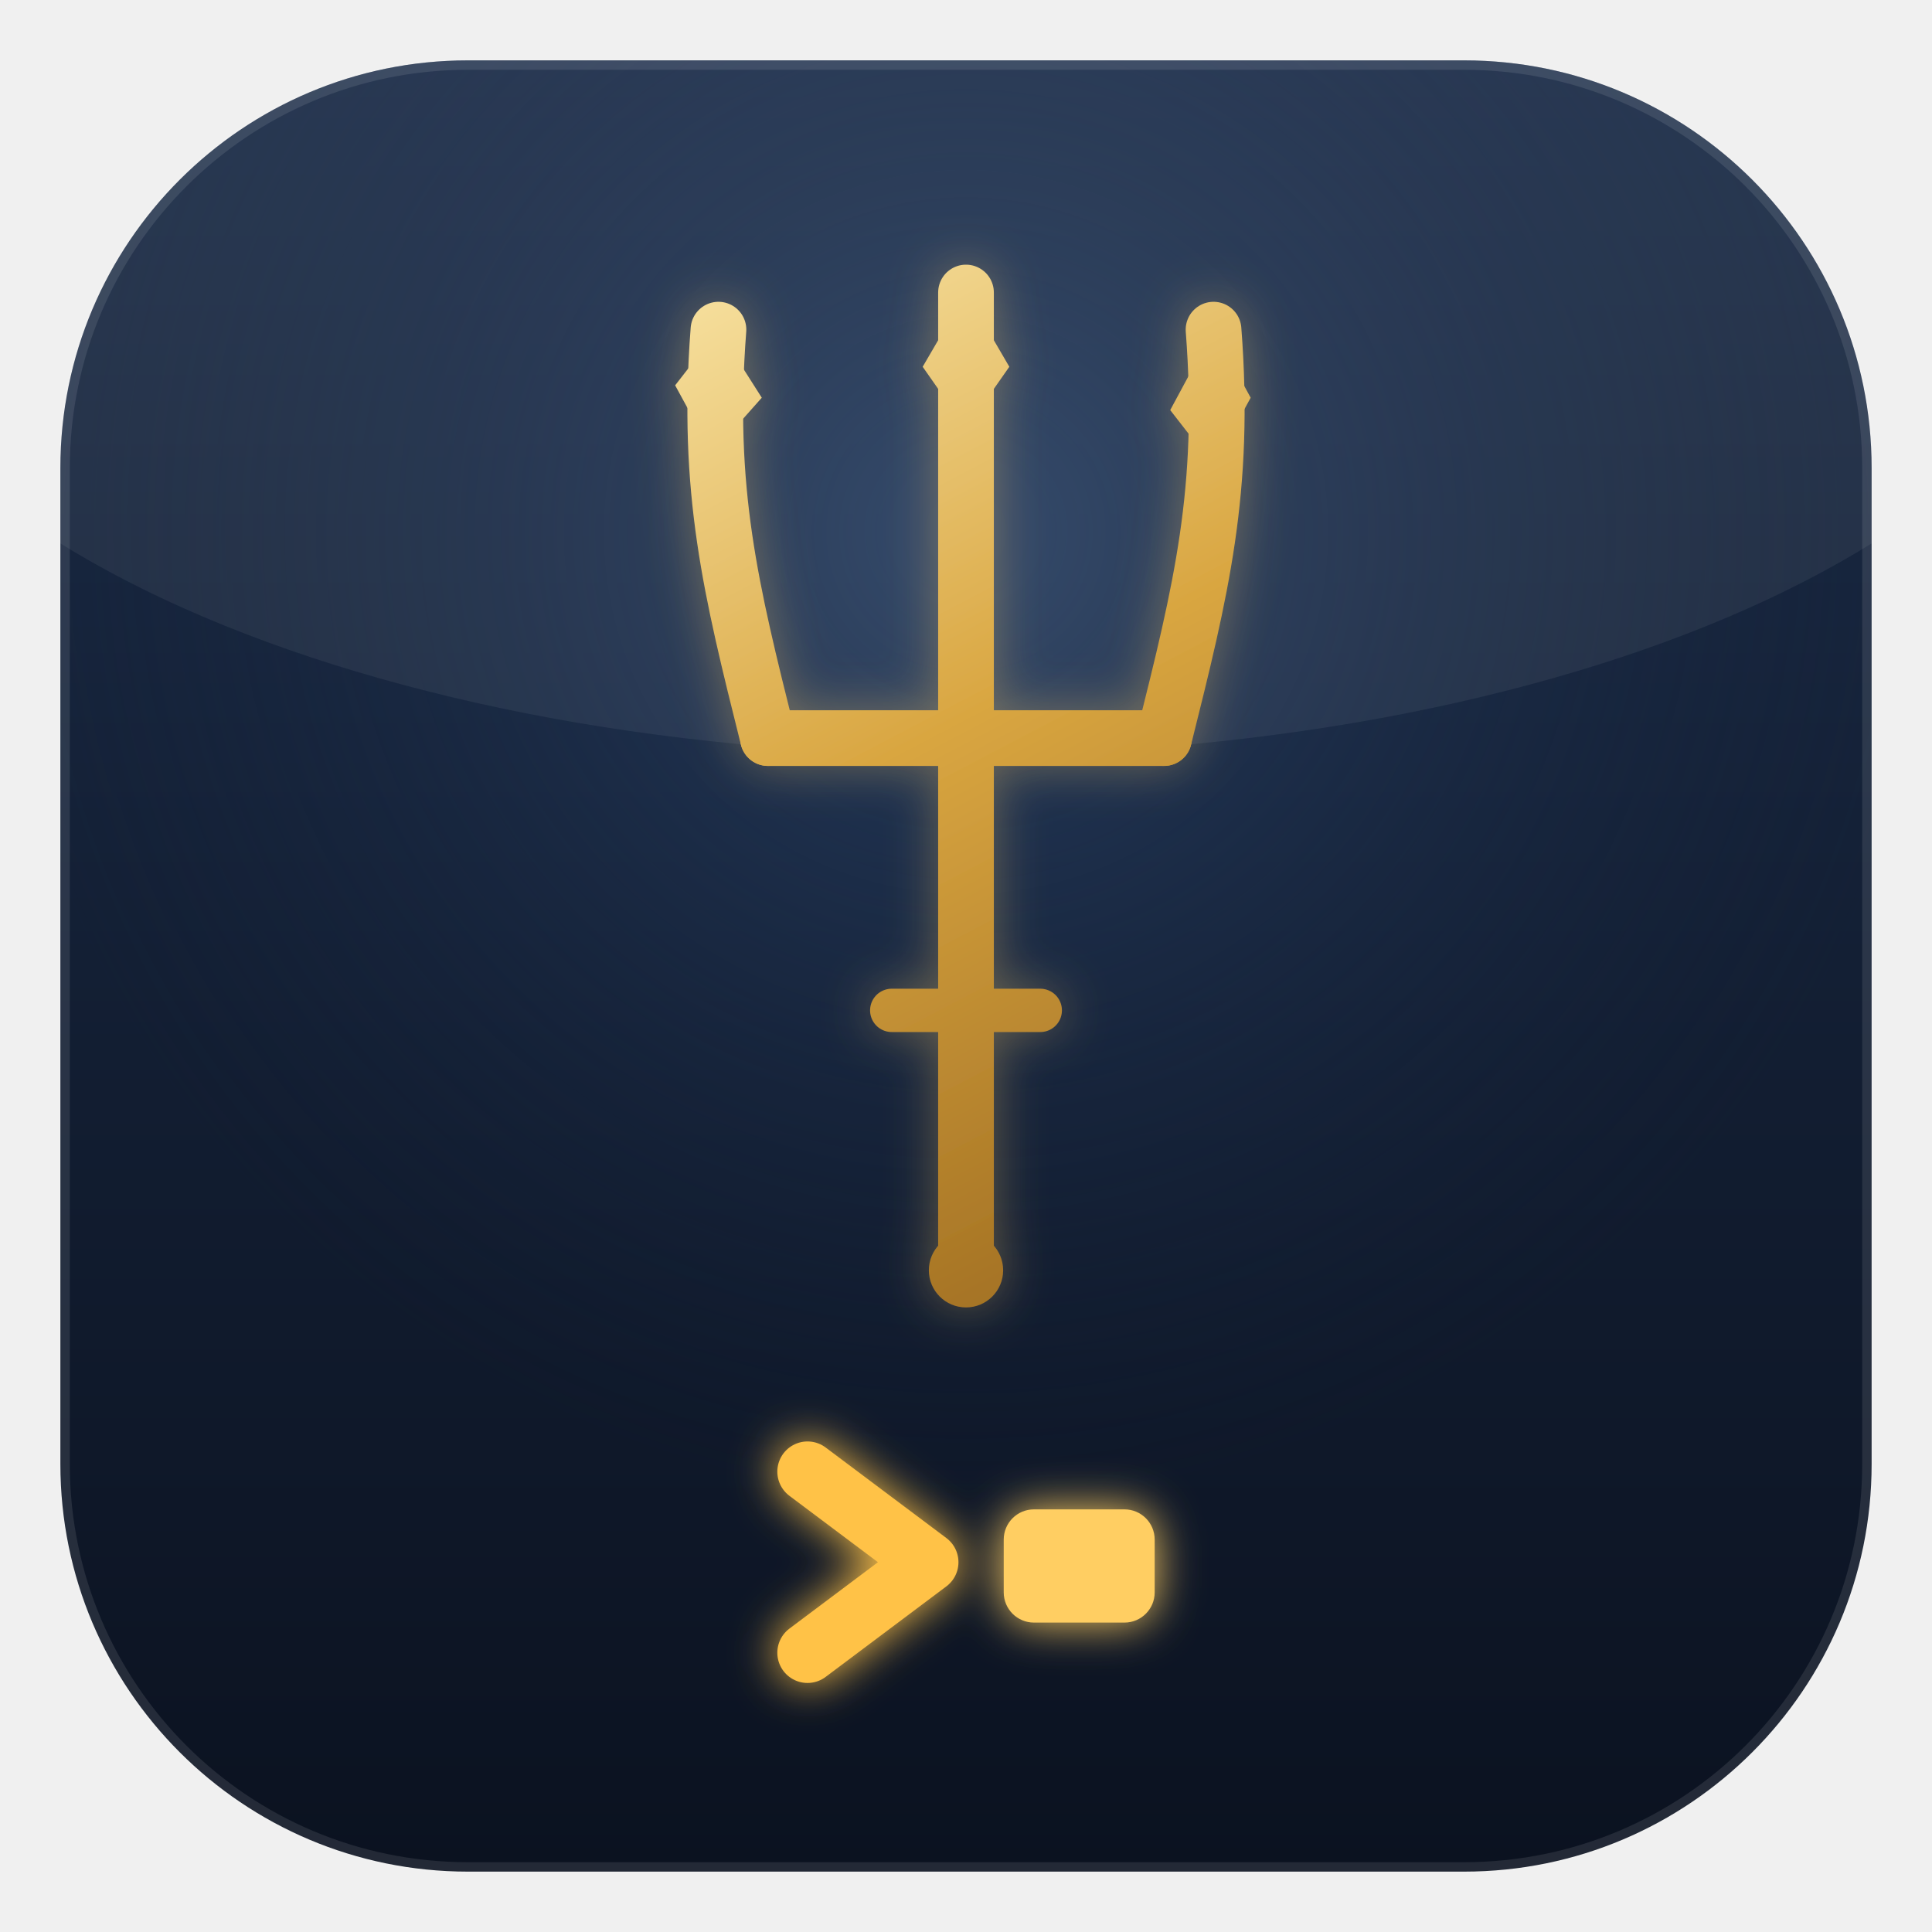
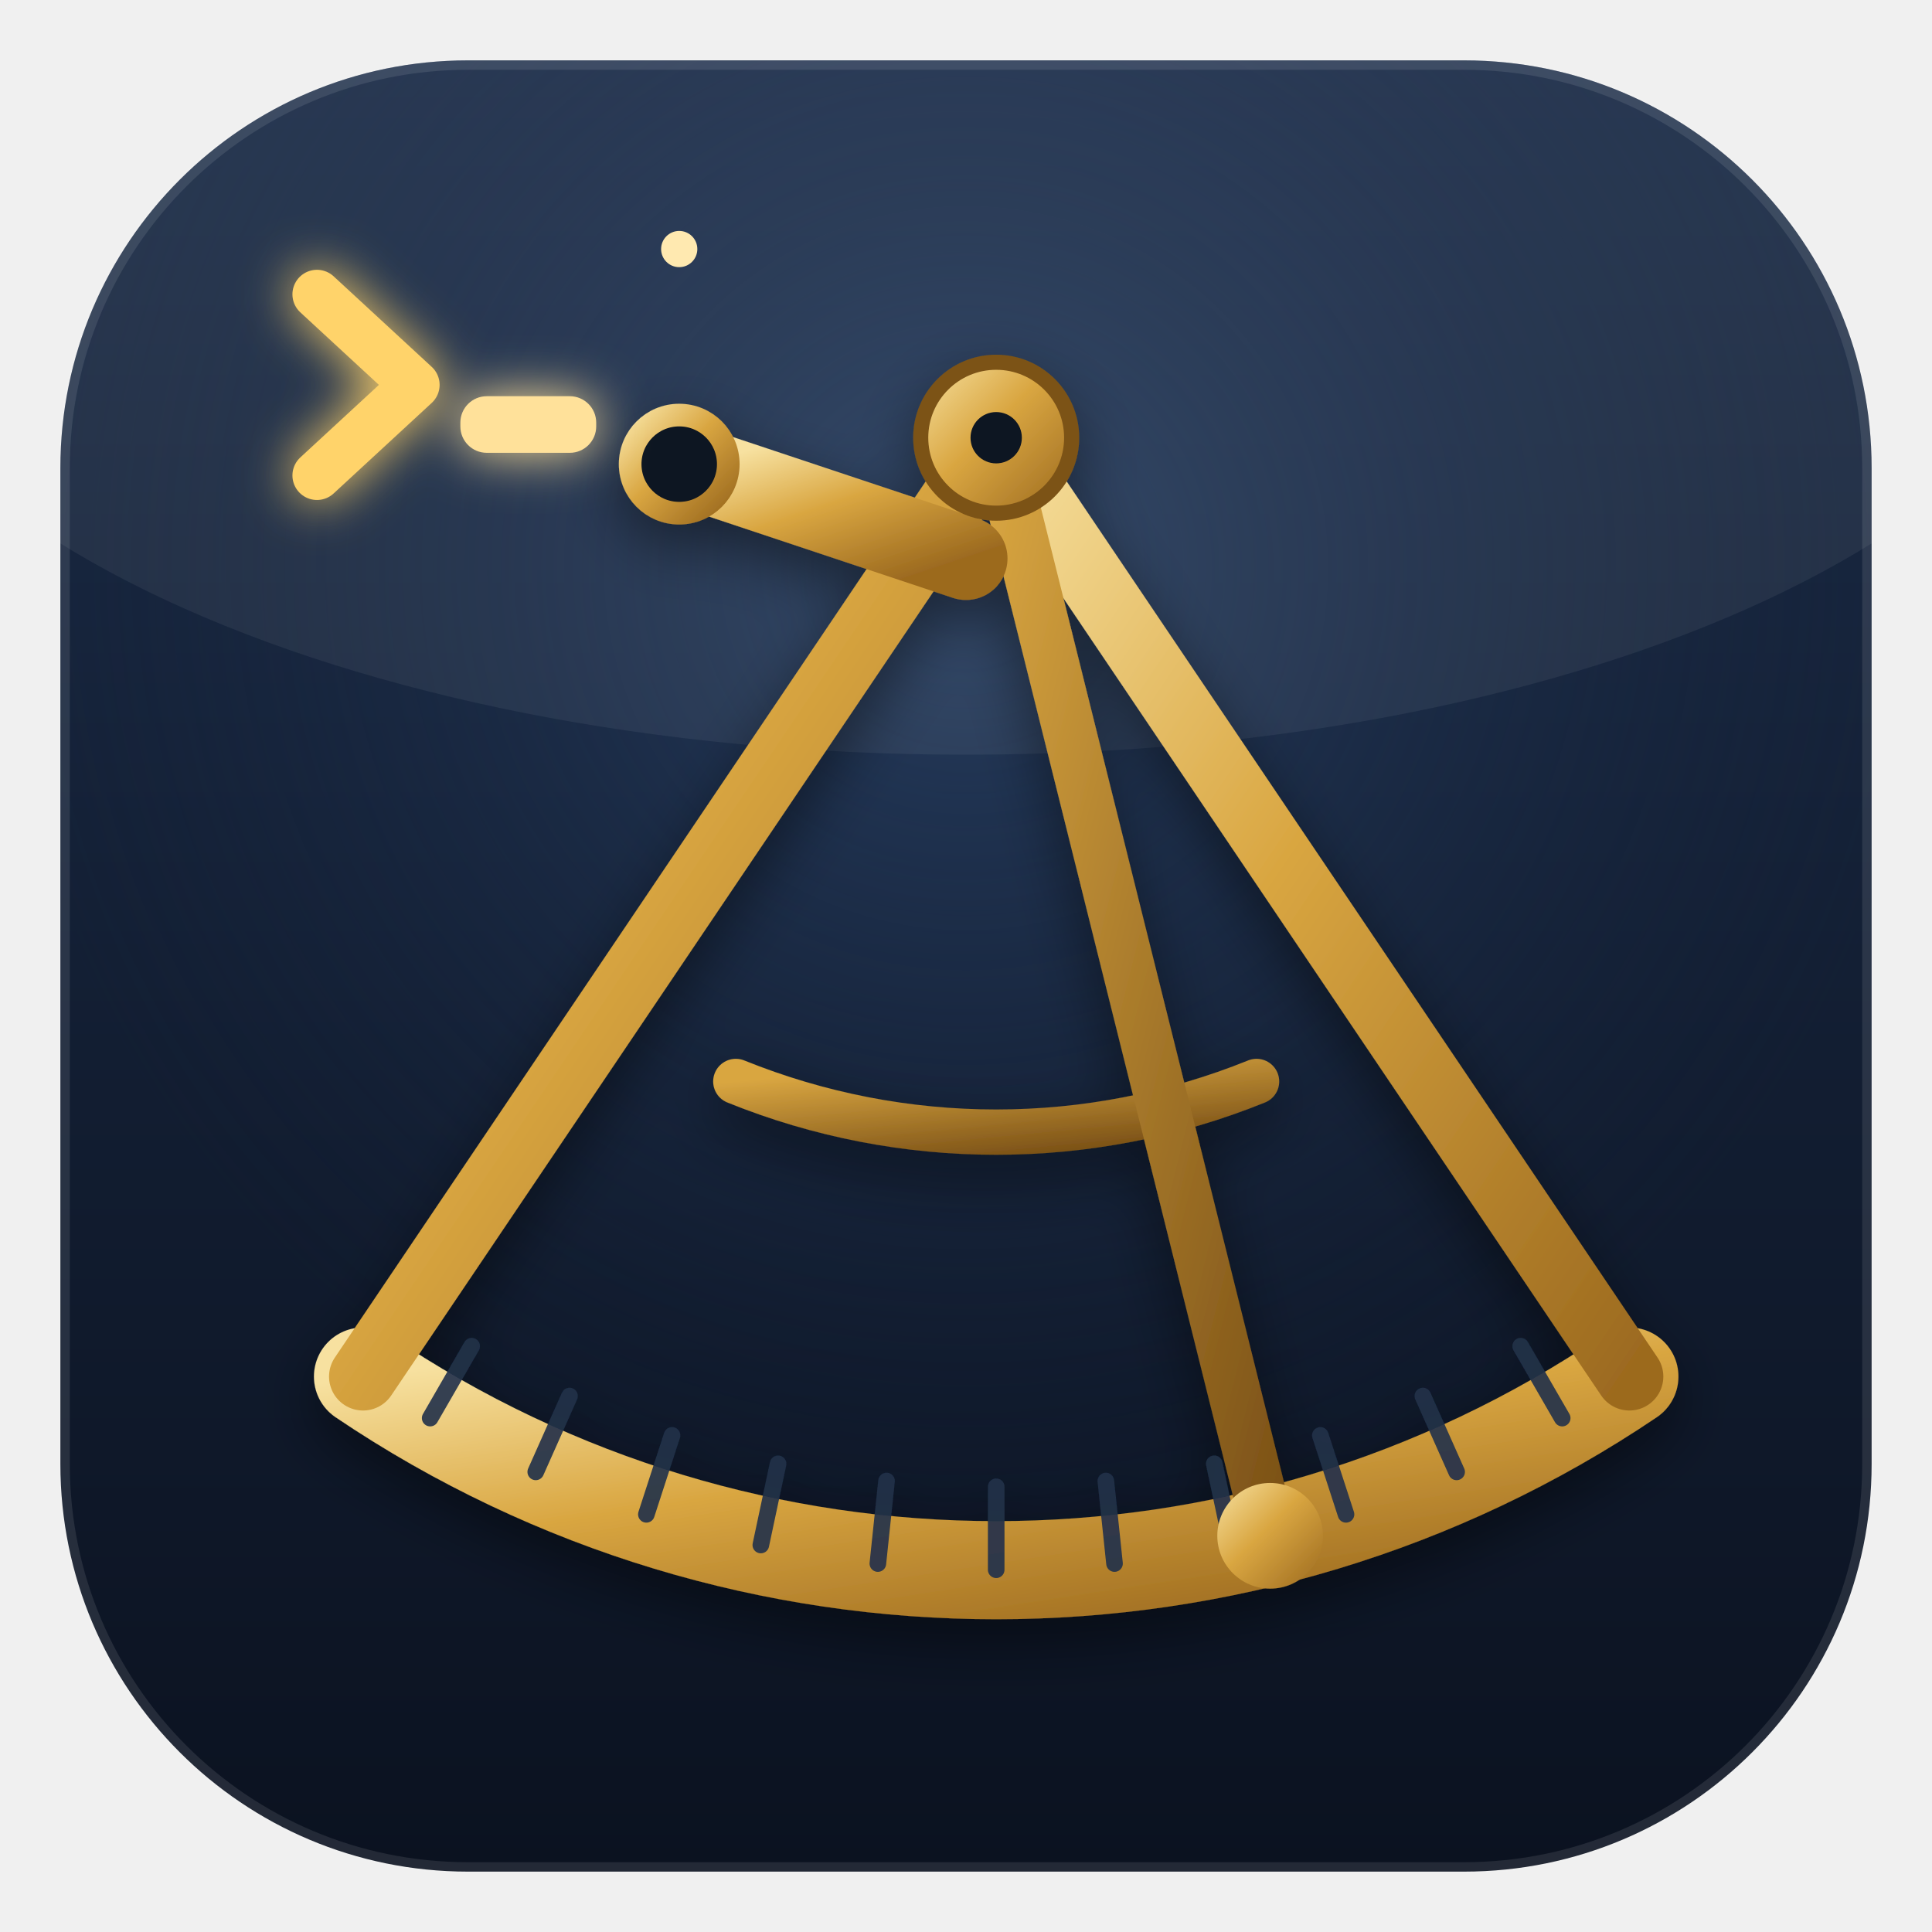
<svg xmlns="http://www.w3.org/2000/svg" viewBox="0 0 256 256" width="256" height="256" role="img" aria-label="Textant">
  <defs>
-     <linearGradient id="e_tile" x1="0" y1="0" x2="0" y2="1">
+     <linearGradient id="tile" x1="0" y1="0" x2="0" y2="1">
      <stop offset="0" stop-color="#1b2c48" />
      <stop offset="1" stop-color="#0b1220" />
    </linearGradient>
-     <radialGradient id="e_glow" cx="0.5" cy="0.26" r="0.9">
-       <stop offset="0" stop-color="#2a4368" stop-opacity=".85" />
-       <stop offset=".6" stop-color="#16233a" stop-opacity="0" />
+     <radialGradient id="tileGlow" cx="0.5" cy="0.28" r="0.9">
+       <stop offset="0" stop-color="#2a4368" stop-opacity="0.85" />
+       <stop offset="0.6" stop-color="#16233a" stop-opacity="0" />
    </radialGradient>
-     <linearGradient id="e_brass" gradientUnits="userSpaceOnUse" x1="86" y1="56" x2="172" y2="220">
+     <linearGradient id="brass" x1="0" y1="0" x2="1" y2="1">
      <stop offset="0" stop-color="#f7e1a0" />
-       <stop offset=".45" stop-color="#d9a641" />
+       <stop offset="0.45" stop-color="#d9a641" />
      <stop offset="1" stop-color="#9c6a1f" />
    </linearGradient>
-     <filter id="e_bglow" x="-40%" y="-40%" width="180%" height="180%">
-       <feDropShadow dx="0" dy="0" stdDeviation="4" flood-color="#ffcf6b" flood-opacity=".35" />
-     </filter>
-     <filter id="e_pglow" x="-90%" y="-90%" width="280%" height="280%">
-       <feGaussianBlur stdDeviation="3" result="b" />
+     <linearGradient id="brassDark" x1="0" y1="0" x2="1" y2="1">
+       <stop offset="0" stop-color="#d9a641" />
+       <stop offset="1" stop-color="#7c5217" />
+     </linearGradient>
+     <filter id="starGlow" x="-80%" y="-80%" width="260%" height="260%">
+       <feGaussianBlur stdDeviation="3.4" result="b" />
      <feMerge>
        <feMergeNode in="b" />
        <feMergeNode in="SourceGraphic" />
      </feMerge>
    </filter>
-     <clipPath id="e_clip">
+     <filter id="softShadow" x="-30%" y="-30%" width="160%" height="160%">
+       <feDropShadow dx="0" dy="3" stdDeviation="4" flood-color="#000" flood-opacity="0.45" />
+     </filter>
+     <clipPath id="tileClip">
      <rect x="8" y="8" width="240" height="240" rx="54" />
    </clipPath>
  </defs>
-   <rect x="8" y="8" width="240" height="240" rx="54" fill="url(#e_tile)" />
-   <rect x="8" y="8" width="240" height="240" rx="54" fill="url(#e_glow)" />
-   <g clip-path="url(#e_clip)">
-     <ellipse cx="128" cy="30" rx="150" ry="70" fill="#fff" opacity=".06" />
+   <rect x="8" y="8" width="240" height="240" rx="54" fill="url(#tile)" />
+   <rect x="8" y="8" width="240" height="240" rx="54" fill="url(#tileGlow)" />
+   <g clip-path="url(#tileClip)">
+     <ellipse cx="128" cy="30" rx="150" ry="70" fill="#ffffff" opacity="0.06" />
  </g>
-   <rect x="8.5" y="8.5" width="239" height="239" rx="53.5" fill="none" stroke="#fff" stroke-opacity=".10" stroke-width="1.5" />
-   <g transform="translate(128 106) scale(0.82) translate(-128 -142)" stroke="url(#e_brass)" fill="url(#e_brass)" stroke-linecap="round" stroke-linejoin="round" filter="url(#e_bglow)">
-     <path d="M128 132 L128 214" stroke-width="9" fill="none" />
-     <circle cx="128" cy="218" r="6" stroke="none" />
-     <path d="M116 176 L140 176" stroke-width="7" fill="none" />
-     <path d="M96 132 L160 132" stroke-width="9" fill="none" />
-     <path d="M128 132 L128 60" stroke-width="9" fill="none" />
-     <path d="M96 132 C 90 108 86 92 88 66" stroke-width="9" fill="none" />
-     <path d="M160 132 C 166 108 170 92 168 66" stroke-width="9" fill="none" />
-     <path d="M128 60 l 7 12 l -7 10 l -7 -10 z" stroke="none" />
-     <path d="M88 66 l 7 11 l -8 9 l -6 -11 z" stroke="none" />
-     <path d="M168 66 l 6 11 l -6 11 l -7 -9 z" stroke="none" />
+   <rect x="8.5" y="8.5" width="239" height="239" rx="53.5" fill="none" stroke="#ffffff" stroke-opacity="0.10" stroke-width="1.5" />
+   <g filter="url(#softShadow)" fill="none" stroke-linecap="round" stroke-linejoin="round">
+     <path d="M 48.1 182.4 A 150 150 0 0 0 215.9 182.4" stroke="url(#brass)" stroke-width="13" />
+     <g stroke="#20304a" stroke-width="2.2" opacity="0.9">
+       <line x1="132" y1="208" x2="132" y2="197" transform="rotate(-30 132 58)" />
+       <line x1="132" y1="208" x2="132" y2="197" transform="rotate(-24 132 58)" />
+       <line x1="132" y1="208" x2="132" y2="197" transform="rotate(-18 132 58)" />
+       <line x1="132" y1="208" x2="132" y2="197" transform="rotate(-12 132 58)" />
+       <line x1="132" y1="208" x2="132" y2="197" transform="rotate(-6 132 58)" />
+       <line x1="132" y1="208" x2="132" y2="197" transform="rotate(0 132 58)" />
+       <line x1="132" y1="208" x2="132" y2="197" transform="rotate(6 132 58)" />
+       <line x1="132" y1="208" x2="132" y2="197" transform="rotate(12 132 58)" />
+       <line x1="132" y1="208" x2="132" y2="197" transform="rotate(18 132 58)" />
+       <line x1="132" y1="208" x2="132" y2="197" transform="rotate(24 132 58)" />
+       <line x1="132" y1="208" x2="132" y2="197" transform="rotate(30 132 58)" />
+     </g>
+     <path d="M 132 58 L 48.1 182.4" stroke="url(#brass)" stroke-width="9" />
+     <path d="M 132 58 L 215.9 182.4" stroke="url(#brass)" stroke-width="9" />
+     <path d="M 97.5 143.3 A 92 92 0 0 0 166.5 143.3" stroke="url(#brassDark)" stroke-width="6" />
+     <path d="M 132 58 L 168.3 203.5" stroke="url(#brassDark)" stroke-width="7" />
+     <circle cx="168.3" cy="203.5" r="7" fill="url(#brass)" stroke="none" />
+     <path d="M 128 74 L 92 62" stroke="url(#brass)" stroke-width="11" />
+     <circle cx="90" cy="61.5" r="6.5" fill="#0b1220" stroke="url(#brass)" stroke-width="3" />
+     <circle cx="132" cy="58" r="10" fill="url(#brass)" stroke="#7c5217" stroke-width="2" />
+     <circle cx="132" cy="58" r="3.4" fill="#0b1220" stroke="none" />
  </g>
-   <g filter="url(#e_pglow)">
-     <path d="M107 195 L123 207 L107 219" fill="none" stroke="#ffc247" stroke-width="8" stroke-linecap="round" stroke-linejoin="round" />
-     <rect x="133" y="200" width="20" height="15" rx="4" fill="#ffce62" />
+   <g filter="url(#starGlow)">
+     <path d="M 42 39 L 55 51 L 42 63" fill="none" stroke="#ffd36b" stroke-width="6.5" stroke-linecap="round" stroke-linejoin="round" />
+     <rect x="61" y="52.5" width="18" height="7.5" rx="3.5" fill="#ffe19a" />
  </g>
+   <circle cx="90" cy="33" r="2.4" fill="#ffe9b0" />
</svg>
